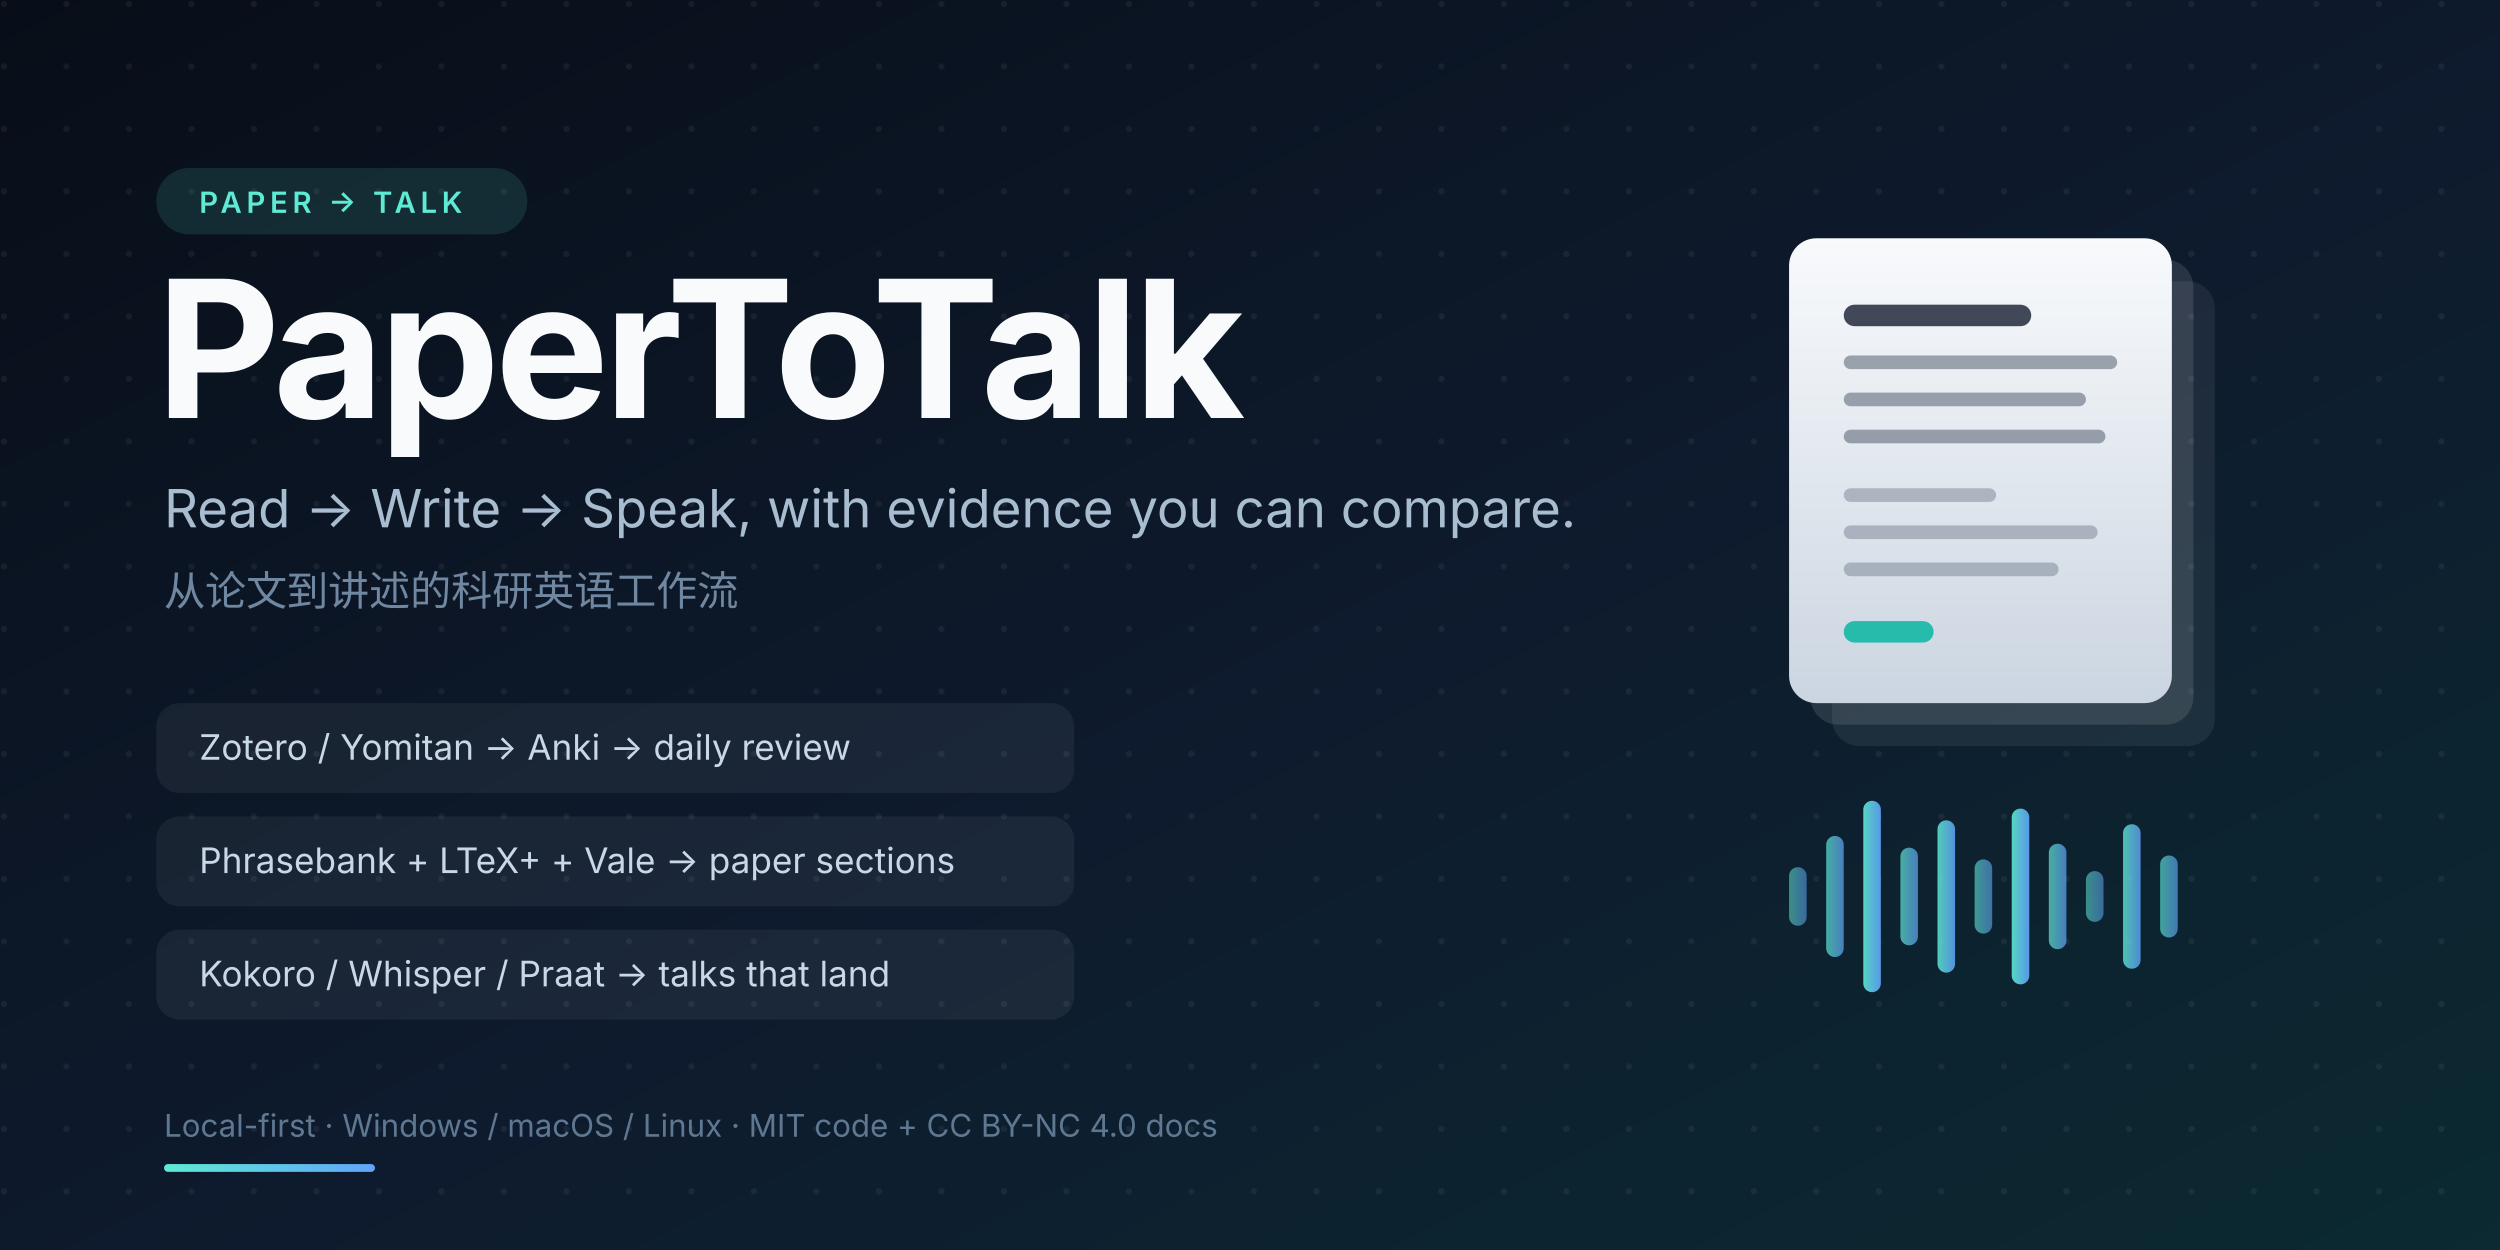
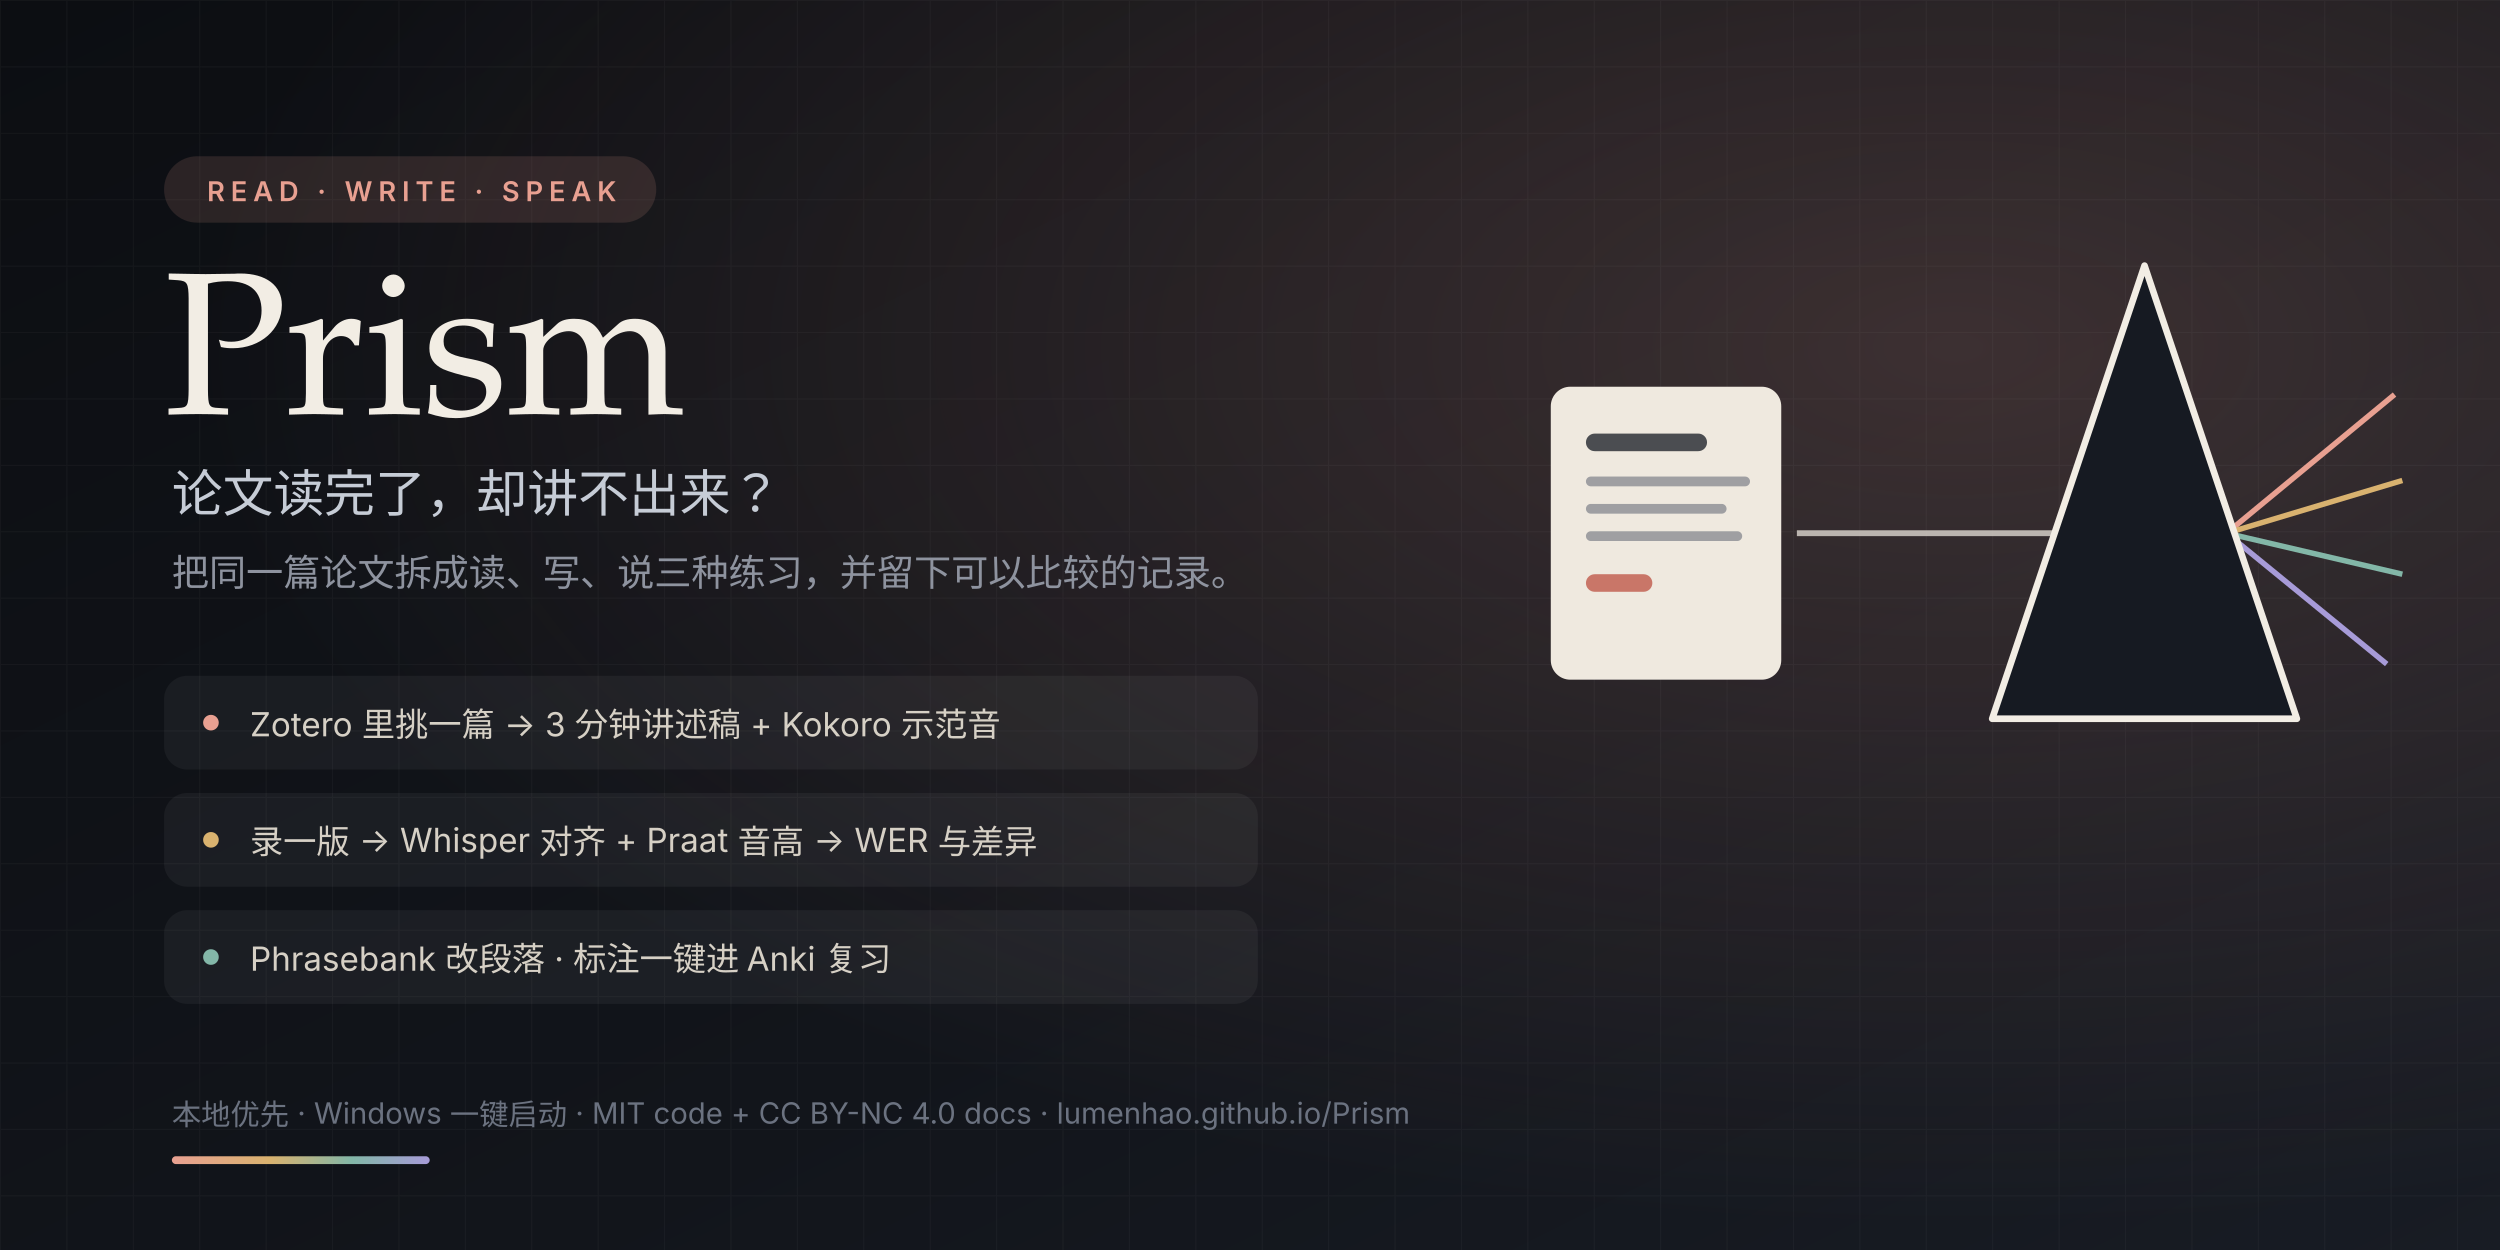
- <svg xmlns="http://www.w3.org/2000/svg" width="1280" height="640" viewBox="0 0 1280 640" role="img" aria-label="PaperToTalk — 从论文到讲述的科研英语工作流">
+ <svg xmlns="http://www.w3.org/2000/svg" width="1280" height="640" viewBox="0 0 1280 640" role="img" aria-label="Prism — 把一篇论文拆成读、写、说">
  <defs>
    <linearGradient id="bg" x1="0" y1="0" x2="1" y2="1">
-       <stop offset="0" stop-color="#080e18" />
-       <stop offset="0.55" stop-color="#0e1b2e" />
-       <stop offset="1" stop-color="#0b2a31" />
+       <stop offset="0" stop-color="#0c0e12" />
+       <stop offset="0.6" stop-color="#12151b" />
+       <stop offset="1" stop-color="#181c24" />
    </linearGradient>
-     <linearGradient id="accent" x1="0" y1="0" x2="1" y2="0">
-       <stop offset="0" stop-color="#5eead4" />
-       <stop offset="1" stop-color="#60a5fa" />
+     <radialGradient id="glow" cx=".78" cy=".28" r=".7">
+       <stop offset="0" stop-color="#e8a091" stop-opacity=".20" />
+       <stop offset="1" stop-color="#e8a091" stop-opacity="0" />
+     </radialGradient>
+     <pattern id="grid" width="34" height="34" patternUnits="userSpaceOnUse">
+       <path d="M34 0H0V34" fill="none" stroke="#ffffff" stroke-opacity=".035" />
+     </pattern>
+     <linearGradient id="spectrum" x1="0" y1="0" x2="1" y2="0">
+       <stop offset="0" stop-color="#e8a091" />
+       <stop offset=".38" stop-color="#d9b26f" />
+       <stop offset=".7" stop-color="#83b7a8" />
+       <stop offset="1" stop-color="#a79bd8" />
    </linearGradient>
-     <linearGradient id="paper" x1="0" y1="0" x2="0" y2="1">
-       <stop offset="0" stop-color="#f8fafc" />
-       <stop offset="1" stop-color="#cbd5e1" />
-     </linearGradient>
-     <pattern id="dots" width="32" height="32" patternUnits="userSpaceOnUse">
-       <circle cx="2" cy="2" r="1.6" fill="#ffffff" opacity="0.055" />
-     </pattern>
  </defs>
  <rect width="1280" height="640" fill="url(#bg)" />
-   <rect width="1280" height="640" fill="url(#dots)" />
-   <g transform="translate(916 122)">
-     <rect x="22" y="22" width="196" height="238" rx="14" fill="#ffffff" opacity="0.07" />
-     <rect x="11" y="11" width="196" height="238" rx="14" fill="#ffffff" opacity="0.11" />
-     <rect x="0" y="0" width="196" height="238" rx="14" fill="url(#paper)" />
-     <rect x="28" y="34" width="96" height="11" rx="5.5" fill="#0f172a" opacity="0.78" />
-     <rect x="28" y="60" width="140" height="7" rx="3.5" fill="#334155" opacity="0.45" />
-     <rect x="28" y="79" width="124" height="7" rx="3.5" fill="#334155" opacity="0.45" />
-     <rect x="28" y="98" width="134" height="7" rx="3.5" fill="#334155" opacity="0.45" />
-     <rect x="28" y="128" width="78" height="7" rx="3.5" fill="#334155" opacity="0.30" />
-     <rect x="28" y="147" width="130" height="7" rx="3.5" fill="#334155" opacity="0.30" />
-     <rect x="28" y="166" width="110" height="7" rx="3.5" fill="#334155" opacity="0.30" />
-     <rect x="28" y="196" width="46" height="11" rx="5.5" fill="#14b8a6" opacity="0.9" />
-   </g>
-   <g transform="translate(916 404)" fill="url(#accent)">
-     <rect x="0" y="40" width="9" height="30" rx="4.5" opacity="0.55" />
-     <rect x="19" y="24" width="9" height="62" rx="4.5" opacity="0.70" />
-     <rect x="38" y="6" width="9" height="98" rx="4.5" opacity="0.90" />
-     <rect x="57" y="30" width="9" height="50" rx="4.5" opacity="0.70" />
-     <rect x="76" y="16" width="9" height="78" rx="4.5" opacity="0.85" />
-     <rect x="95" y="36" width="9" height="38" rx="4.5" opacity="0.60" />
-     <rect x="114" y="10" width="9" height="90" rx="4.5" opacity="0.90" />
-     <rect x="133" y="28" width="9" height="54" rx="4.5" opacity="0.70" />
-     <rect x="152" y="42" width="9" height="26" rx="4.5" opacity="0.55" />
-     <rect x="171" y="18" width="9" height="74" rx="4.5" opacity="0.80" />
-     <rect x="190" y="34" width="9" height="42" rx="4.5" opacity="0.65" />
+   <rect width="1280" height="640" fill="url(#glow)" />
+   <rect width="1280" height="640" fill="url(#grid)" />
+   <g transform="translate(788 128)">
+     <g>
+       <rect x="6" y="70" width="118" height="150" rx="10" fill="#efe9df" />
+       <rect x="24" y="94" width="62" height="9" rx="4.5" fill="#22262d" opacity=".8" />
+       <rect x="24" y="116" width="84" height="5" rx="2.5" fill="#5c6270" opacity=".55" />
+       <rect x="24" y="130" width="72" height="5" rx="2.5" fill="#5c6270" opacity=".55" />
+       <rect x="24" y="144" width="80" height="5" rx="2.5" fill="#5c6270" opacity=".55" />
+       <rect x="24" y="166" width="34" height="9" rx="4.5" fill="#c97668" />
+     </g>
+     <path d="M132 145H268" stroke="#f4efe6" stroke-opacity=".7" stroke-width="3" />
+     <path d="M352 145 L438 74" stroke="#e8a091" stroke-width="2.8" fill="none" />
+     <path d="M352 145 L442 118" stroke="#d9b26f" stroke-width="2.8" fill="none" />
+     <path d="M352 145 L442 166" stroke="#83b7a8" stroke-width="2.8" fill="none" />
+     <path d="M352 145 L434 212" stroke="#a79bd8" stroke-width="2.8" fill="none" />
+     <path d="M310 8 L388 240 H232 Z" fill="#161a22" stroke="#f2ede4" stroke-width="3.4" stroke-linejoin="round" />
  </g>
  <g font-family="Segoe UI, Inter, Helvetica, Arial, sans-serif">
-     <rect x="80" y="86" width="190" height="34" rx="17" fill="#5eead4" opacity="0.12" />
-     <text x="102" y="109" font-size="15" font-weight="600" fill="#5eead4" letter-spacing="2.4">PAPER → TALK</text>
-     <text x="80" y="214" font-size="98" font-weight="700" fill="#f8fafc" letter-spacing="-2.5">PaperToTalk</text>
-     <text x="84" y="270" font-size="27" fill="#a9bdd1">Read → Write → Speak, with evidence you can compare.</text>
-     <text x="84" y="310" font-size="21" fill="#6f87a0">从论文到讲述的科研英语工作流</text>
-     <g font-size="18" fill="#c9d8e6">
-       <rect x="80" y="360" width="470" height="46" rx="12" fill="#ffffff" opacity="0.055" />
-       <text x="102" y="389">Zotero / Yomitan  →  Anki  →  daily review</text>
-       <rect x="80" y="418" width="470" height="46" rx="12" fill="#ffffff" opacity="0.055" />
-       <text x="102" y="447">Phrasebank + LTeX+ + Vale  →  paper sections</text>
-       <rect x="80" y="476" width="470" height="46" rx="12" fill="#ffffff" opacity="0.055" />
-       <text x="102" y="505">Kokoro / Whisper / Praat  →  talks that land</text>
+     <rect x="84" y="80" width="252" height="34" rx="17" fill="#e8a091" opacity=".14" />
+     <text x="106" y="103" font-size="14" font-weight="600" fill="#e8a091" letter-spacing="3">READ · WRITE · SPEAK</text>
+     <text x="84" y="212" font-family="Iowan Old Style, Palatino Linotype, Georgia, serif" font-size="104" fill="#f2ede4" letter-spacing="-1">Prism</text>
+     <text x="88" y="262" font-size="26" fill="#c6ccd6">论文读完了，却讲不出来？</text>
+     <text x="88" y="300" font-size="19" fill="#8e939f">把同一篇论文拆成读、写、说三种练习，并留下可以比较的记录。</text>
+     <g font-size="17" fill="#d6d0c5">
+       <rect x="84" y="346" width="560" height="48" rx="12" fill="#ffffff" opacity=".05" />
+       <circle cx="108" cy="370" r="4" fill="#e8a091" />
+       <text x="128" y="377">Zotero 里挑一篇 → 3 分钟讲述稿 + Kokoro 示范音</text>
+       <rect x="84" y="406" width="560" height="48" rx="12" fill="#ffffff" opacity=".05" />
+       <circle cx="108" cy="430" r="4" fill="#d9b26f" />
+       <text x="128" y="437">录一版 → Whisper 对齐 + Praat 音高 → WER 与差异</text>
+       <rect x="84" y="466" width="560" height="48" rx="12" fill="#ffffff" opacity=".05" />
+       <circle cx="108" cy="490" r="4" fill="#83b7a8" />
+       <text x="128" y="497">Phrasebank 改段落 · 标注一键进 Anki 复习</text>
    </g>
-     <text x="84" y="582" font-size="16" fill="#5f7891">Local-first  ·  Windows / macOS / Linux  ·  MIT code + CC BY-NC 4.0 docs</text>
-     <rect x="84" y="596" width="108" height="4" rx="2" fill="url(#accent)" />
+     <text x="88" y="576" font-size="15" fill="#6b7280">本地优先 · Windows 一键启动 · MIT code + CC BY-NC 4.0 docs · lumenhao.github.io/Prism</text>
+     <rect x="88" y="592" width="132" height="4" rx="2" fill="url(#spectrum)" />
  </g>
</svg>
